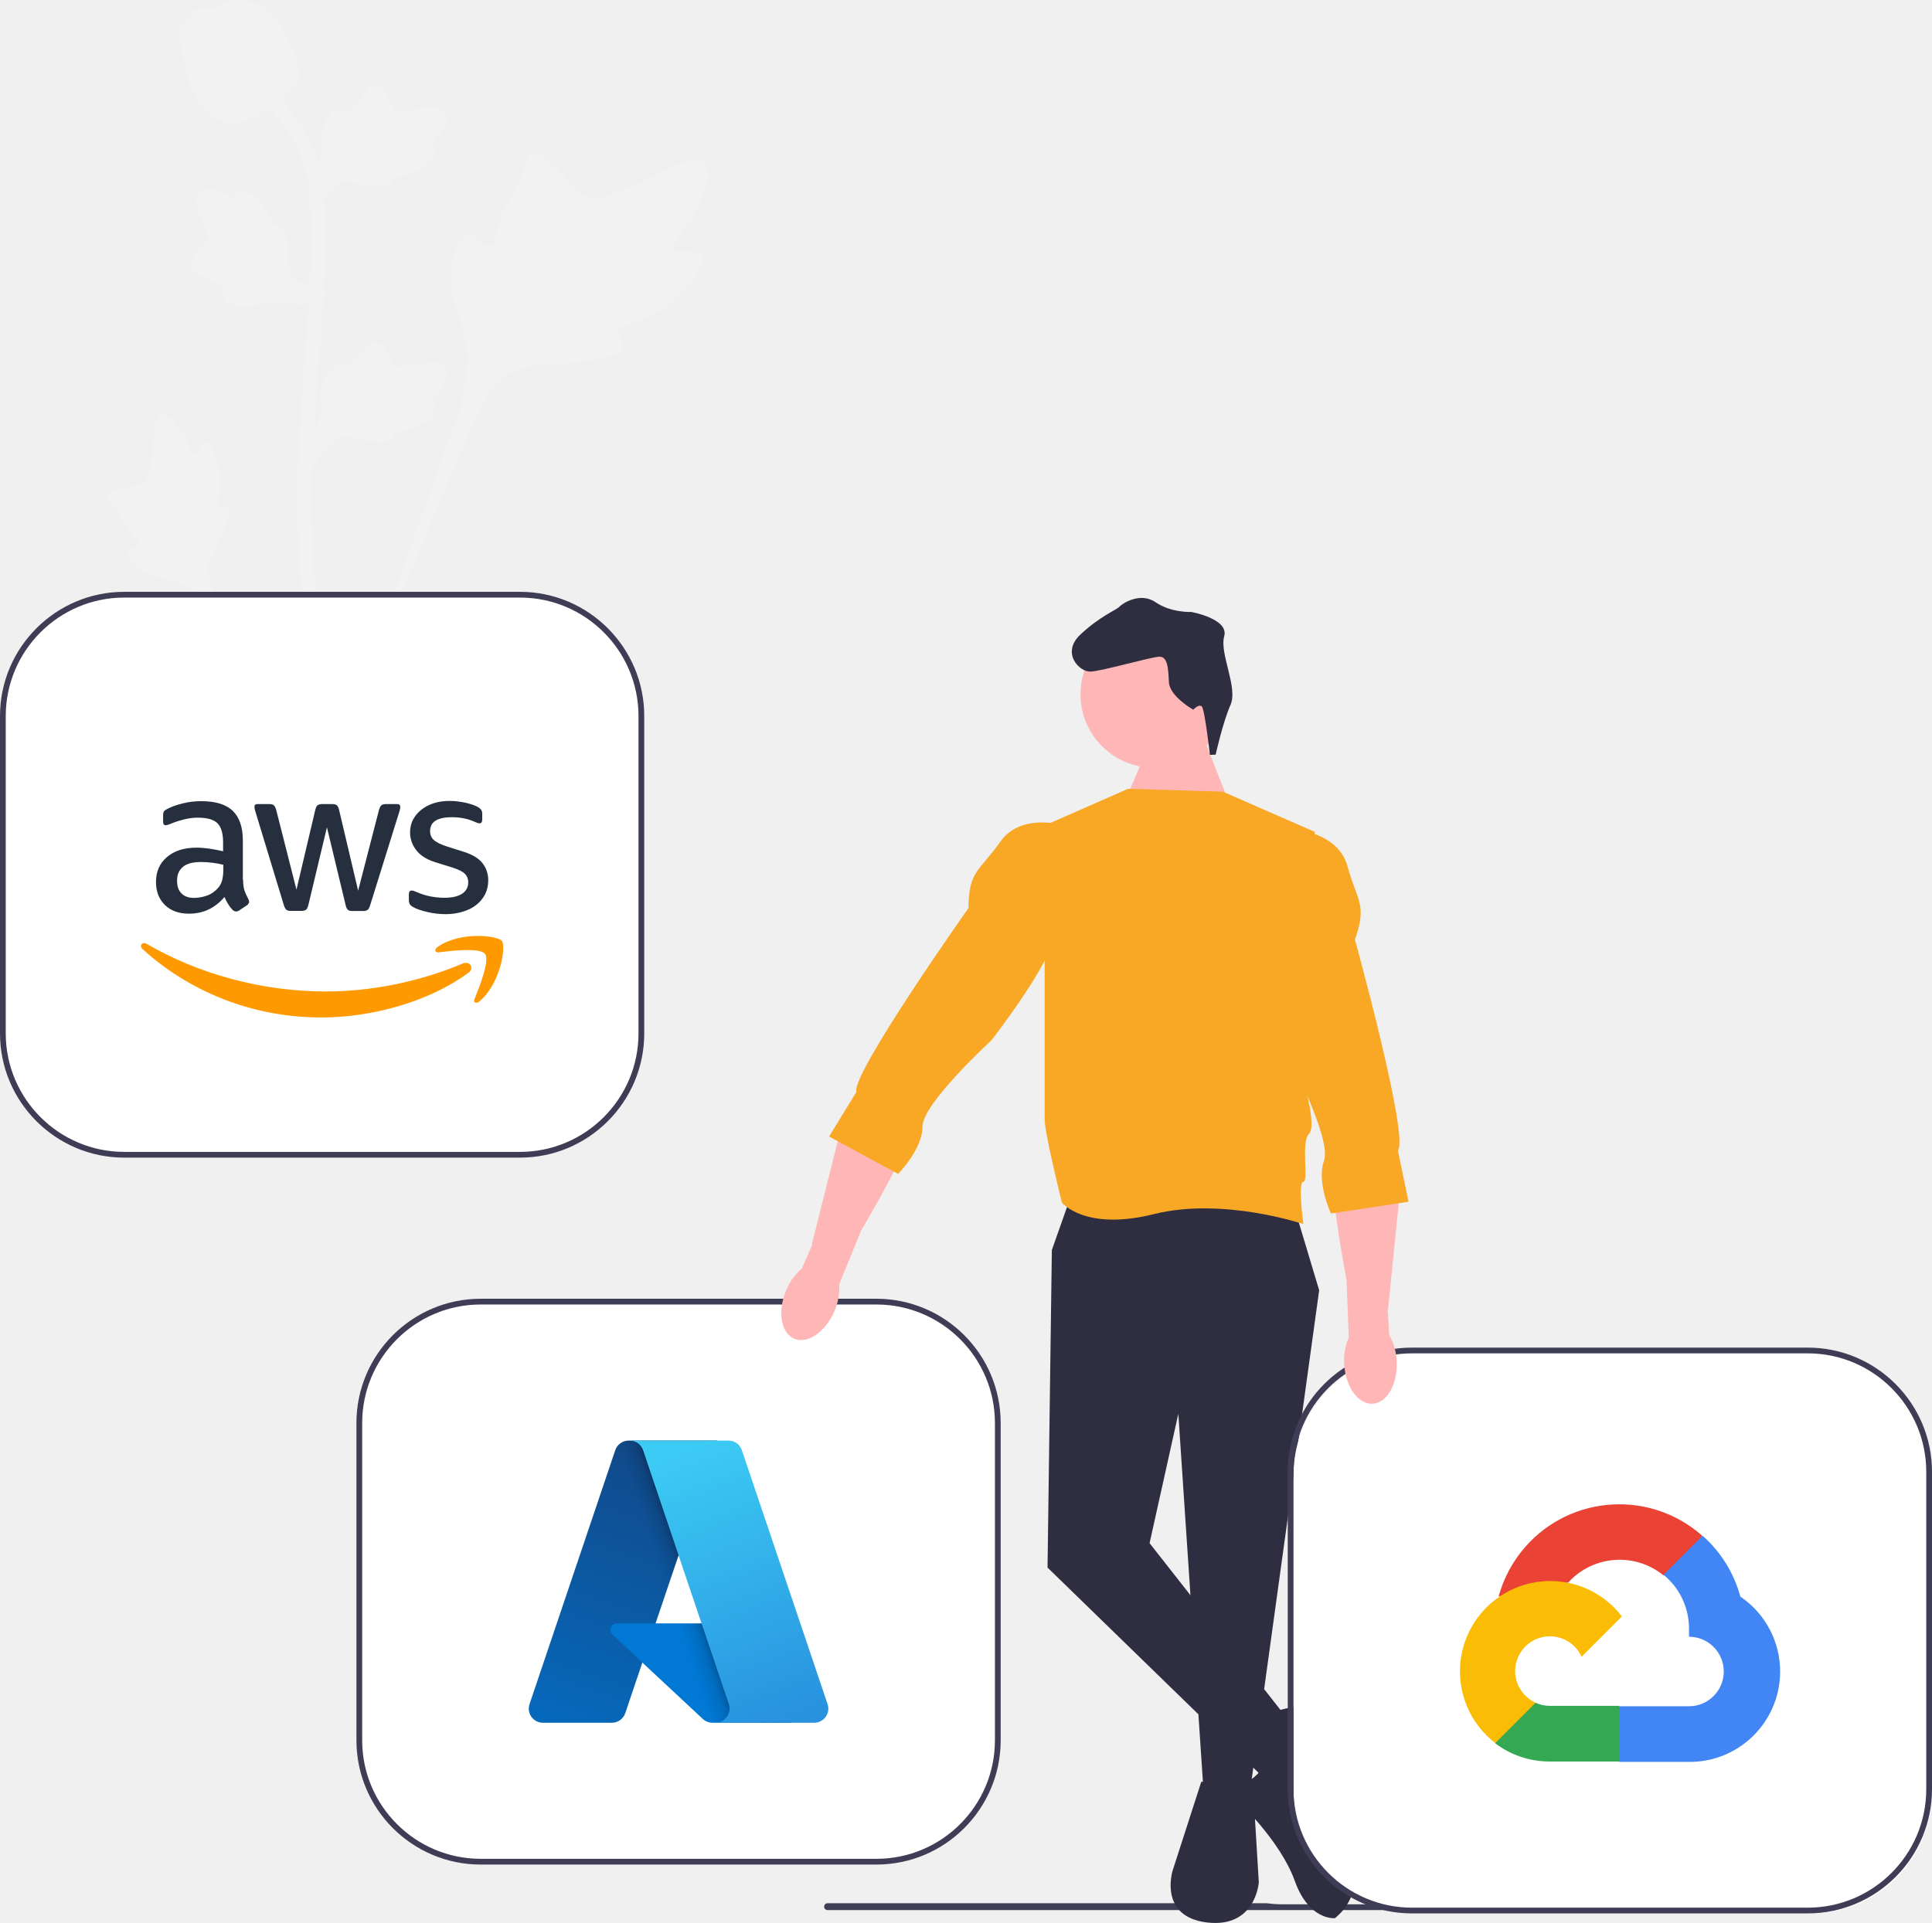
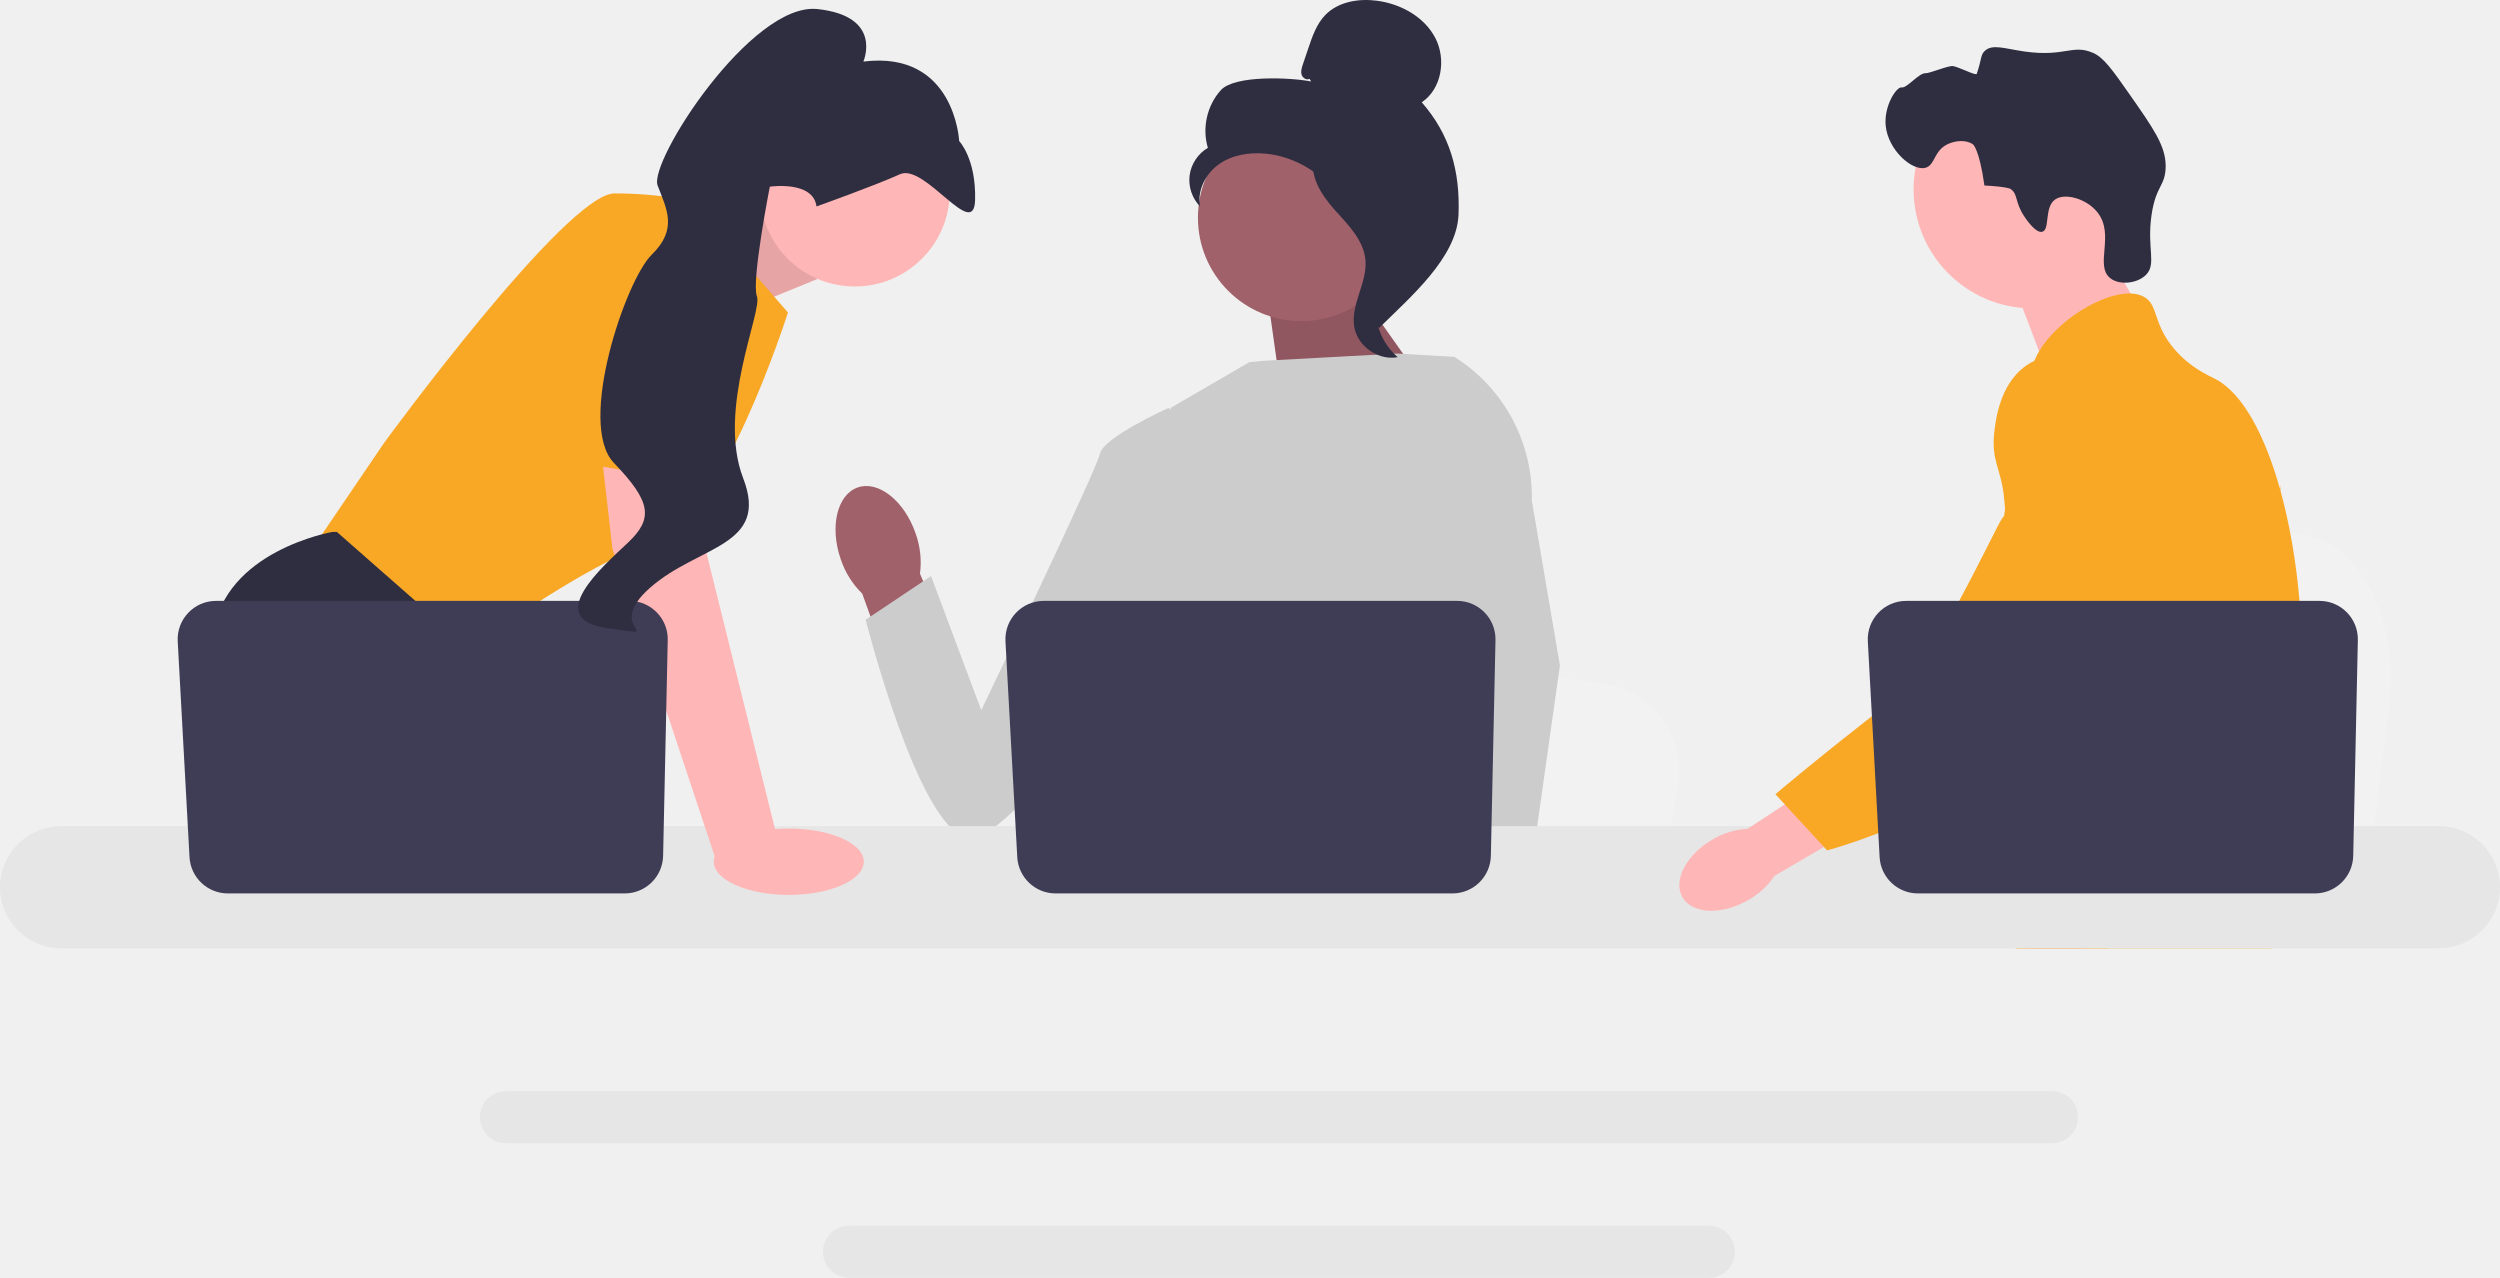
- <svg xmlns="http://www.w3.org/2000/svg" width="672.129" height="669.164" viewBox="0 0 672.129 669.164">
-   <defs>
-     <linearGradient id="uuid-eb9161ae-d05a-4b98-bd77-bb52b0a075d2-474" x1="-1211.564" y1="1173.417" x2="-1232.059" y2="1233.965" gradientTransform="translate(2123.008 -1324.892) scale(1.5625)" gradientUnits="userSpaceOnUse">
-       <stop offset="0" stop-color="#114a8b" />
-       <stop offset="1" stop-color="#0669bc" />
-     </linearGradient>
-     <linearGradient id="uuid-2da8b4cb-046d-4115-aa61-a56819df46ae-475" x1="-1205.162" y1="1201.633" x2="-1209.903" y2="1203.236" gradientTransform="translate(2123.008 -1324.892) scale(1.5625)" gradientUnits="userSpaceOnUse">
-       <stop offset="0" stop-color="#000" stop-opacity=".3" />
-       <stop offset=".071" stop-color="#000" stop-opacity=".2" />
-       <stop offset=".321" stop-color="#000" stop-opacity=".1" />
-       <stop offset=".623" stop-color="#000" stop-opacity=".05" />
-       <stop offset="1" stop-color="#000" stop-opacity="0" />
-     </linearGradient>
-     <linearGradient id="uuid-b4e7c5f5-65fb-4e53-973e-8c028050d1e4-476" x1="-1207.622" y1="1171.596" x2="-1185.125" y2="1231.534" gradientTransform="translate(2123.008 -1324.892) scale(1.5625)" gradientUnits="userSpaceOnUse">
-       <stop offset="0" stop-color="#3ccbf4" />
-       <stop offset="1" stop-color="#2892df" />
-     </linearGradient>
-   </defs>
+ <svg xmlns="http://www.w3.org/2000/svg" width="866.81" height="443.068" viewBox="0 0 866.81 443.068">
+   <path d="M828.335,244.952l-2.715,21.622-6.739,53.704h-135.383c1.057-12.037,2.502-29.362,4.046-48.065,.152-1.868,.312-3.748,.464-5.639,3.872-47.014,8.108-100.216,8.108-100.216l17.799,3.316,34.532,6.421,14.071,2.615,37.681,7.017c18.787,3.491,31.71,30.693,28.135,59.226Z" fill="#f2f2f2" />
+   <polygon points="725.93 79.358 742.579 108.492 710.58 131.169 696.93 95.358 725.93 79.358" fill="#ffb6b6" />
+   <circle cx="704.735" cy="65.675" r="41.244" fill="#ffb6b6" />
+   <path d="M701.774,74.896c-3.275-4.984-1.99-7.591-4.731-9.423-0-0-1.103-.737-8.999-1.157h0c-1.768-12.724-3.975-14.267-3.975-14.267-2.543-1.778-6.318-1.201-8.666-.113-4.966,2.3-4.391,7.269-7.735,8.22-4.619,1.314-13.024-6.092-13.852-14.569-.675-6.915,3.78-13.631,5.547-13.276,1.752,.352,5.947-5.003,8.212-4.92,1.547,.056,7.867-2.691,9.567-2.476,1.857,.235,7.978,3.429,8.234,2.699,1.773-5.072,1.252-6.479,2.756-7.93,2.665-2.571,7.026-.781,13.866,.181,14.074,1.978,16.531-2.663,23.743,.483,3.644,1.589,6.692,5.874,12.641,14.38,8.319,11.895,12.479,17.842,12.506,24.779,.027,7.074-3.398,6.625-4.903,17.098-1.675,11.658,1.884,16.989-2.004,20.777-3.005,2.927-9.113,3.622-12.322,1.053-5.494-4.399,1.696-15.012-4.384-22.767-3.732-4.76-11.238-6.878-14.676-4.525-3.888,2.66-1.746,10.469-4.48,11.21-2.341,.634-5.772-4.588-6.343-5.457Z" fill="#2f2e41" />
+   <path d="M797.85,237.338c-1.15,19.67-5.72,25.88-7.32,49.11-.35,5.1-.56,11.02-.56,18.08,0,1.8,.01,3.54,.01,5.24,0,3.62-.069,7.04-.49,10.51-.319,2.77-.869,5.56-1.779,8.5h-88.83c-.01-.02-.01-.04-.021-.06-.52-2.26-.85-4.42-1.1-6.49-.08-.66-.15-1.31-.21-1.95-.08-.75-.15-1.49-.22-2.22-.271-2.91-.54-5.66-1.181-8.29-.859-3.63-2.42-7.05-5.62-10.35-1.31-1.35-2.619-2.4-3.899-3.32-.25-.17-.49-.34-.74-.51-3.54-2.43-6.89-4.18-9.79-9.14-.05-.07-.09-.15-.13-.22-.5-.87-1.8-3.15-2.74-6.19-.99-3.16-1.59-7.13-.51-11.19,2.57-9.62,12.09-10.58,19.87-20.3,.84-1.05,1.67-2.21,2.46-3.5,3.52-5.72,4.47-10.76,5.59-16.75,.18-.97,.34-1.93,.47-2.86,.101-.7,.19-1.39,.261-2.07,.619-5.71,.319-10.63-.41-15.03-2.38-14.41-9.4-23.33-4.44-36.26,1.561-4.06,3.771-7.11,6-9.72,4.72-5.53,9.57-9.12,8.73-16.26-.851-7.2-6.311-8.19-6.92-14.48-.311-3.18,.729-6.53,2.68-9.82v-.01c6.24-10.59,21.82-20.34,31.72-20.03,1.83,.05,3.45,.46,4.8,1.25,4.891,2.88,2.851,9.17,10.341,17.99,5.569,6.55,11.869,9.17,14.26,10.41,9.47,4.94,17.17,19.51,22.399,38.14,.04,.14,.08,.28,.12,.43,3.23,11.67,5.511,24.92,6.641,38.36,.479,5.69,.76,11.41,.819,17.07,.051,4.52-.05,8.44-.26,11.93Z" fill="#f9a826" />
  <g>
-     <path d="M244.301,88.934c-1.663-2.804-8.858,.198-10.181-2.347-1.318-2.536,5.367-6.4,9.186-15.227,.689-1.592,5.029-11.623,1.816-14.718-6.09-5.867-33.96,18.345-43.713,10.421-2.14-1.739-3.636-5.21-10.114-10.846-2.577-2.242-4.135-3.254-5.644-2.878-2.14,.534-2.31,3.398-4.604,9.03-3.441,8.445-5.477,7.935-7.482,14.674-1.488,5.002-1.148,7.91-2.9,8.477-2.479,.802-4.76-4.504-7.901-4.029-3.205,.485-5.143,6.662-5.755,11.287-1.149,8.679,2.039,14.407,3.805,20.429,1.92,6.545,3.059,16.498-1.374,30.587l-43.883,123.641c9.688-25.371,37.74-94.919,49.527-120.764,3.403-7.461,7.16-15.028,14.874-18.015,7.427-2.876,17.628-1.159,30.632-4.292,1.519-.366,5.733-1.438,6.264-3.917,.439-2.049-2.04-3.193-1.66-5.113,.511-2.575,5.386-2.606,11.377-5.577,4.224-2.095,6.856-4.586,9.119-6.728,.682-.646,10.825-10.365,8.611-14.098h-0Z" fill="#f2f2f2" />
-     <path d="M71.651,154.024c-1.856,.007-2.458,4.405-4.089,4.32-1.625-.085-1.593-4.481-4.823-8.902-.583-.797-4.254-5.822-6.7-5.138-4.637,1.296-.795,21.961-7.498,24.462-1.471,.549-3.606,.281-8.241,1.835-1.844,.618-2.79,1.091-3.041,1.94-.355,1.204,1.002,2.114,3.103,4.865,3.152,4.126,2.315,4.978,5.043,7.906,2.026,2.174,3.551,2.846,3.324,3.869-.322,1.448-3.584,1.037-4.257,2.715-.687,1.713,1.786,4.447,3.879,6.082,3.929,3.068,7.659,3.156,11.125,4.027,3.766,.946,8.98,3.259,14.616,9.5l48.022,57.213c-9.657-12.075-35.698-45.91-44.981-59.152-2.68-3.823-5.31-7.85-4.55-12.498,.732-4.475,4.517-8.986,6.732-16.273,.259-.851,.948-3.229-.115-4.205-.879-.807-2.156,.08-2.988-.661-1.116-.994,.275-3.395,.545-7.193,.191-2.678-.272-4.688-.671-6.417-.12-.521-1.964-8.303-4.435-8.294v0Z" fill="#f2f2f2" />
-     <path d="M108.684,162.337l-1.118-9.984,.511-.757c2.365-3.5,3.57-6.918,3.584-10.162,.002-.516-.022-1.032-.046-1.557-.096-2.083-.217-4.671,1.133-7.689,.757-1.682,2.883-5.578,6.079-5.095,.861,.121,1.511,.516,2.005,.979,.072-.116,.147-.231,.227-.357,.995-1.519,1.784-2.169,2.543-2.796,.583-.482,1.186-.979,2.131-2.155,.415-.516,.738-.969,1.01-1.35,.827-1.152,1.907-2.526,3.811-2.502,2.034,.096,3.1,1.779,3.806,2.892,1.261,1.986,1.832,3.418,2.21,4.368,.137,.347,.294,.738,.374,.858,.656,.964,5.985,.063,7.993-.265,4.51-.752,8.412-1.403,10.02,1.441,1.152,2.034,.296,4.724-2.62,8.21-.909,1.085-1.875,1.909-2.733,2.555,.711,.424,1.347,1.075,1.605,2.097h0c.607,2.42-1.473,4.845-6.18,7.217-1.169,.593-2.743,1.384-4.948,1.764-1.039,.178-1.974,.222-2.774,.246-.017,.463-.125,.964-.407,1.48-.827,1.519-2.548,2.242-5.141,2.068-2.854-.149-5.204-.694-7.277-1.171-1.81-.415-3.37-.766-4.594-.685-2.271,.183-4.02,2.001-6.074,4.358l-5.127,5.992h-0l0,0Z" fill="#f2f2f2" />
-     <path d="M113.872,102.894l-9.373,3.614-.862-.302c-3.985-1.399-7.597-1.698-10.739-.889-.5,.129-.992,.283-1.495,.439-1.99,.621-4.463,1.395-7.725,.854-1.819-.305-6.126-1.374-6.471-4.588-.102-.863,.116-1.593,.438-2.188-.13-.041-.261-.084-.403-.129-1.721-.578-2.551-1.175-3.35-1.751-.614-.442-1.247-.899-2.625-1.514-.604-.27-1.124-.468-1.562-.635-1.324-.507-2.927-1.204-3.387-3.052-.423-1.992,.934-3.45,1.832-4.415,1.601-1.723,2.841-2.639,3.664-3.246,.301-.221,.639-.472,.735-.579,.766-.879-1.457-5.805-2.284-7.664-1.871-4.171-3.491-7.781-1.147-10.058,1.676-1.63,4.495-1.485,8.606,.452,1.28,.604,2.322,1.33,3.165,1.996,.23-.795,.698-1.576,1.621-2.085h0c2.187-1.201,5.06,.196,8.548,4.147,.87,.98,2.034,2.302,2.962,4.339,.436,.96,.715,1.853,.942,2.621,.452-.101,.964-.123,1.535,.019,1.679,.415,2.815,1.896,3.304,4.449,.579,2.798,.649,5.21,.713,7.336,.058,1.856,.113,3.454,.503,4.617,.753,2.15,2.955,3.382,5.756,4.77l7.097,3.439-0,0h0Z" fill="#f2f2f2" />
-     <path d="M108.684,73.482l-1.118-9.984,.511-.757c2.365-3.5,3.57-6.918,3.584-10.162,.002-.516-.022-1.032-.046-1.557-.096-2.083-.217-4.671,1.133-7.689,.757-1.682,2.883-5.578,6.079-5.095,.861,.121,1.511,.516,2.005,.979,.072-.116,.147-.231,.227-.357,.995-1.519,1.784-2.169,2.543-2.796,.583-.482,1.186-.979,2.131-2.155,.415-.516,.738-.969,1.01-1.35,.827-1.152,1.907-2.526,3.811-2.502,2.034,.096,3.1,1.779,3.806,2.892,1.261,1.986,1.832,3.418,2.21,4.368,.137,.347,.294,.738,.374,.858,.656,.964,5.985,.063,7.993-.265,4.51-.752,8.412-1.403,10.02,1.441,1.152,2.034,.296,4.724-2.62,8.21-.909,1.085-1.875,1.909-2.733,2.555,.711,.424,1.347,1.075,1.605,2.097h0c.607,2.42-1.473,4.845-6.18,7.217-1.169,.593-2.743,1.384-4.948,1.764-1.039,.178-1.974,.222-2.774,.246-.017,.463-.125,.964-.407,1.48-.827,1.519-2.548,2.242-5.141,2.068-2.854-.149-5.204-.694-7.277-1.171-1.81-.415-3.37-.766-4.594-.685-2.271,.183-4.02,2.001-6.074,4.358l-5.127,5.992h-0l0,0Z" fill="#f2f2f2" />
-     <path d="M118.899,267.274l-2.092-1.311-.506-2.415,.506,2.415-2.439,.28c-.039-.227-.171-.747-.371-1.562-1.092-4.464-4.421-18.049-7.197-39.443-1.938-14.934-3.035-30.288-3.261-45.642-.227-15.378,.501-27.02,1.085-36.377,.441-7.057,.976-13.777,1.502-20.324,1.398-17.489,2.716-34.01,1.735-52.3-.217-4.083-.673-12.582-5.638-21.626-2.88-5.245-6.848-9.902-11.794-13.835l3.076-3.866c5.459,4.348,9.849,9.506,13.047,15.33,5.505,10.027,6.002,19.288,6.24,23.737,.998,18.613-.335,35.292-1.748,52.95-.521,6.522-1.056,13.213-1.494,20.242-.578,9.27-1.299,20.811-1.075,35.991,.222,15.171,1.306,30.337,3.218,45.083,2.743,21.124,6.023,34.506,7.101,38.903,.574,2.348,.694,2.839,.106,3.77v-0Z" fill="#f2f2f2" />
-     <path d="M81.375,42.977c-.202,0-.407-.005-.615-.019-4.204-.227-8.096-2.743-11.572-7.477-1.629-2.227-2.463-4.768-4.127-9.834-.258-.781-1.511-4.744-2.273-10.196-.499-3.563-.436-5.052,.27-6.368,.783-1.466,2.051-2.487,3.478-3.177-.063-.472-.012-.959,.193-1.456,.841-2.058,3.078-1.788,4.288-1.658,.612,.077,1.376,.178,2.201,.135,1.297-.063,1.993-.448,3.049-1.027,1.01-.554,2.266-1.244,4.129-1.625,3.673-.766,6.751,.275,7.766,.617,5.339,1.779,7.971,5.929,11.018,10.736,.607,.964,2.692,4.474,4.069,9.285,.993,3.471,.853,5.014,.554,6.161-.607,2.357-2.042,3.707-5.684,6.686-3.804,3.119-5.713,4.681-7.352,5.631-3.816,2.203-6.211,3.587-9.393,3.587v0h-0Z" fill="#f2f2f2" />
+     <polygon points="731.331 304.728 729.52 309.768 728.38 312.927 725.74 320.278 722.68 328.778 703.01 328.778 706.31 320.278 707.84 316.318 710.38 309.768 714.64 298.768 731.331 304.728" fill="#ffb6b6" />
+     <path d="M790.84,167.827c-.05,.65-.12,1.37-.19,2.15-.779,7.94-2.62,22.15-5.31,38.36-1.42,8.55-3.08,17.66-4.95,26.71-4.02,19.53-9.02,38.76-14.67,51.4-1.01,2.28-2.05,4.34-3.11,6.16-.81,1.39-1.66,2.76-2.55,4.11-2.88,4.43-6.11,8.63-9.46,12.55-.13,.17-.28,.33-.43,.5-.54,.64-1.101,1.27-1.66,1.9-2.74,3.09-5.54,5.97-8.25,8.61-3.3,3.22-6.48,6.07-9.33,8.5h-31.94l-.13-.06-4.6-2.04s1.31-1.54,3.5-4.45c.45-.59,.93-1.24,1.45-1.95,.64-.87,1.33-1.83,2.069-2.87,1.54-2.18,3.29-4.74,5.17-7.64,3.641-5.61,7.79-12.51,11.98-20.5,.48-.93,.97-1.87,1.46-2.82,.01-.03,.03-.06,.04-.09,.83-1.62,1.65-3.29,2.47-4.99,6.95-14.46,8.94-26.46,9.511-30.35,.8-5.5,1.909-13.19,1.609-21.65-.2-5.58-1.01-11.48-2.939-17.34v-.01c-.4-1.23-.851-2.46-1.36-3.68-.91-2.19-1.99-4.35-3.271-6.48-5.649-9.38-10.239-9.77-13.89-19.99-1.08-3.03-3.53-9.87-2.78-17.09v-.01c.091-.89,.24-1.79,.44-2.69v-.01c.05-.25,.12-.51,.19-.76,.569-2.21,1.51-4.4,2.939-6.48,2.79-4.04,6.6-6.44,10.01-7.87l.011-.01c3.939-1.64,7.34-1.99,8-2.05,14.609-1.3,25.939,10.98,32.13,17.69,2.39,2.59,4.58,4.76,6.58,6.53,15.569,13.9,19.84,5.02,20.949,.43,.17-.71,.261-1.32,.311-1.72Z" fill="#f9a826" />
+     <path d="M790.89,167.308c0,.05-.01,.22-.05,.5,.02-.15,.03-.3,.04-.44,0-.03,0-.05,.01-.06Z" fill="#f9a826" />
  </g>
-   <path d="M286.706,663.479c0,.66,.53,1.19,1.19,1.19h247.29c.66,0,1.19-.53,1.19-1.19,0-.32-.12-.6-.32-.81h-89.72c-1.91,0-3.78-.13-5.62-.38h-152.82c-.66,0-1.19,.53-1.19,1.19Z" fill="#3f3d56" />
+   <path d="M711.47,378.318H175.42c-4.98,0-9.04,4.05-9.04,9.03,0,4.99,4.06,9.04,9.04,9.04H711.47c4.979,0,9.03-4.05,9.03-9.04,0-4.98-4.051-9.03-9.03-9.03Z" fill="#e6e6e6" />
+   <path d="M592.51,424.998H294.37c-4.98,0-9.03,4.05-9.03,9.03s4.05,9.04,9.03,9.04h298.14c4.98,0,9.04-4.06,9.04-9.04s-4.06-9.03-9.04-9.03Z" fill="#e6e6e6" />
+   <polygon points="235.069 81.275 268.853 67.057 283.344 96.762 247.842 111.253 235.069 81.275" fill="#ffb6b6" />
+   <polygon points="235.069 81.275 268.853 67.057 283.344 96.762 247.842 111.253 235.069 81.275" opacity=".1" />
+   <path d="M239.872,69.955l33.328,38.4s-23.185,73.177-46.369,79.698-65.932,38.4-65.932,38.4l-53.615-34.777,26.083-38.4s63.034-86.218,79.698-86.218c16.664,0,26.807,2.898,26.807,2.898Z" fill="#f9a826" />
+   <path d="M194.843,320.278H117.261l-4.905-6.557-20.026-26.771-4.608-6.158s-17.389-31.879-13.766-60.86c3.623-28.981,41.298-35.502,41.298-35.502h1.55l46.123,40.53-2.753,37.719,14.606,24.272,20.062,33.328Z" fill="#2f2e41" />
+   <polygon points="133.15 320.278 112.356 320.278 112.356 289.486 133.15 320.278" fill="#2f2e41" />
+   <path d="M581.644,273.532l-2.587,13.418-6.419,33.328h-128.958c1.007-7.47,2.384-18.222,3.854-29.829,.145-1.159,.297-2.326,.442-3.499,3.688-29.177,7.723-62.193,7.723-62.193l16.954,2.058,32.893,3.985,13.404,1.623,35.893,4.354c17.896,2.166,30.205,19.048,26.8,36.755Z" fill="#f2f2f2" />
+   <path d="M764.144,320.278h-69.945c1.065-1.253,1.666-1.978,1.666-1.978l20.968-3.463,43.203-7.129s1.971,5.093,4.108,12.571Z" fill="#2f2e41" />
+   <polygon points="467.455 95.766 497.873 138.784 444.814 140.369 439.119 99.942 467.455 95.766" fill="#a0616a" />
+   <polygon points="467.455 95.766 497.873 138.784 444.814 140.369 439.119 99.942 467.455 95.766" opacity=".1" />
+   <path id="uuid-ae755ff6-bb09-410e-86b1-7d1b81a37005-399" d="M317.446,184.896c-3.903-11.259-12.876-18.372-20.041-15.887-7.165,2.485-9.808,13.625-5.902,24.888,1.499,4.52,4.058,8.616,7.464,11.945l17.14,47.497,22.117-8.518-19.245-45.919c.615-4.724,.089-9.526-1.533-14.005Z" fill="#a0616a" />
+   <path d="M523.347,162.977l-.042,43.841-4.079,16.193-8.39,33.306-6.108,30.633-4.55,22.822-1.623,8.151c-1.224,.819-2.442,1.601-3.659,2.355h-105.976c-6.021-3.615-9.39-6.427-9.39-6.427,0,0,1.666-1.565,3.572-4.079,3.217-4.246,7.108-11.201,4.724-17.845-.5-1.391-.63-3.086-.478-4.977,.971-12.476,14.056-33.574,14.056-33.574l-2.71-31.314-1.188-13.722,8.378-66.91,27.307-15.874,4.714-.456,46.536-2.514,19.234,1.108,.877,.239,18.794,39.045Z" fill="#ccc" />
  <g>
-     <g>
-       <path d="M167.23,452.944h137.669c23.323,0,42.23,18.907,42.23,42.23v110.433c0,23.323-18.907,42.23-42.23,42.23H167.23c-23.323,0-42.23-18.907-42.23-42.23v-110.433c0-23.323,18.907-42.23,42.23-42.23Z" fill="#fff" />
-       <path d="M124,605.607v-110.433c0-23.837,19.393-43.23,43.23-43.23h137.669c23.837,0,43.23,19.393,43.23,43.23v110.433c0,23.837-19.393,43.229-43.23,43.229H167.23c-23.837,0-43.23-19.393-43.23-43.229Zm43.23-151.663c-22.734,0-41.23,18.496-41.23,41.23v110.433c0,22.734,18.496,41.229,41.23,41.229h137.669c22.734,0,41.23-18.495,41.23-41.229v-110.433c0-22.734-18.496-41.23-41.23-41.23H167.23Z" fill="#3f3d56" />
-     </g>
-     <g>
-       <path d="M218.701,501.297h30.836l-32.01,94.844c-.675,1.998-2.549,3.344-4.658,3.344h-23.998c-2.711,0-4.909-2.197-4.909-4.908-0-.534,.087-1.064,.258-1.57l29.823-88.366c.674-1.999,2.549-3.345,4.659-3.346v.001l0-0Z" fill="url(#uuid-eb9161ae-d05a-4b98-bd77-bb52b0a075d2-474)" />
-       <path d="M263.509,564.911h-48.898c-1.25-.001-2.264,1.011-2.266,2.261-.001,.629,.26,1.229,.72,1.658l31.421,29.327c.915,.853,2.119,1.328,3.37,1.328h27.688l-12.036-34.573Z" fill="#0078d4" />
-       <path d="M218.701,501.297c-2.135-.008-4.027,1.373-4.67,3.409l-29.776,88.22c-.914,2.549,.411,5.356,2.959,6.27,.535,.192,1.1,.289,1.669,.288h24.617c1.867-.334,3.409-1.646,4.038-3.434l5.938-17.5,21.21,19.783c.889,.735,2.004,1.142,3.157,1.151h27.585l-12.098-34.573-35.268,.008,21.585-63.623h-30.947l-0-0Z" fill="url(#uuid-2da8b4cb-046d-4115-aa61-a56819df46ae-475)" />
-       <path d="M258.086,504.636c-.673-1.996-2.545-3.34-4.652-3.34h-34.366c2.106,0,3.978,1.344,4.652,3.34l29.824,88.369c.867,2.569-.512,5.355-3.082,6.222-.506,.171-1.036,.258-1.57,.258h34.367c2.712-.001,4.909-2.2,4.908-4.911-0-.534-.087-1.063-.258-1.569l-29.824-88.369v0Z" fill="url(#uuid-b4e7c5f5-65fb-4e53-973e-8c028050d1e4-476)" />
-     </g>
+     <polygon points="525.414 320.278 502.229 320.278 501.208 309.772 501.186 309.562 507.75 309.113 524.827 307.947 525.124 314.235 525.356 319.061 525.414 320.278" fill="#ffb6b6" />
+     <path d="M531.121,173.576l9.739,57.143-7.948,56.23-1.239,8.752-2.188,15.454-.674,4.753,.022,.514,.167,3.855h-27.532l-1.014-10.506-.087-.942-2.072-21.518-.036-.362-4.398-45.63,8.622-32.98,.638-2.427v-.007l3.751-56.469-2.905-25.663-.029-.239c.058,.036,.109,.073,.167,.109,.152,.094,.304,.188,.449,.29,16.925,10.737,27.01,29.575,26.568,49.644Z" fill="#ccc" />
+   </g>
+   <path d="M415.748,152.379l-10.587-10.951s-22.664,10.218-23.794,15.886c-1.13,5.669-41.146,88.926-41.146,88.926l-17.41-46.499-22.662,15.13s18.184,72.192,35.19,75.581,74.002-85.446,74.002-85.446l6.408-52.628Z" fill="#ccc" />
+   <path d="M845.64,286.447H21.16c-11.67,0-21.16,9.5-21.16,21.17s9.49,21.16,21.16,21.16H845.64c11.67,0,21.17-9.49,21.17-21.16s-9.5-21.17-21.17-21.17Z" fill="#e6e6e6" />
+   <path d="M518.522,221.94l-1.603,74.802c-.155,7.241-6.07,13.03-13.312,13.03h-137.603c-7.071,0-12.91-5.528-13.296-12.589l-4.089-74.802c-.417-7.628,5.656-14.042,13.296-14.042h143.295c7.466,0,13.472,6.137,13.312,13.601Z" fill="#3f3d56" />
+   <circle cx="296.385" cy="66.41" r="32.922" fill="#ffb6b6" />
+   <polygon points="241.321 152.551 244.944 191.675 269.578 290.935 248.296 298.394 212.34 190.226 207.374 146.755 241.321 152.551" fill="#ffb6b6" />
+   <path d="M231.522,221.94l-1.603,74.802c-.155,7.241-6.07,13.03-13.312,13.03H79.004c-7.071,0-12.91-5.528-13.296-12.589l-4.089-74.802c-.417-7.628,5.656-14.042,13.296-14.042H218.21c7.466,0,13.472,6.137,13.312,13.601Z" fill="#3f3d56" />
+   <ellipse cx="273.5" cy="298.778" rx="26" ry="11.5" fill="#ffb6b6" />
+   <path d="M190.242,158.532l14.853-79.158s41.298-5.796,42.747,7.97-1.035,81.042-1.035,81.042l-56.564-9.853Z" fill="#f9a826" />
+   <path d="M283.095,71.586s20.365-7.268,28.956-11.179c8.591-3.911,25.657,23.366,26.037,8.96,.38-14.406-5.518-20.447-5.518-20.447,0,0-1.473-31.515-33.223-27.575,0,0,6.984-15.767-15.941-18.205-22.925-2.438-58.589,52.921-55.395,61.194,3.194,8.273,7.023,15.113-2.039,23.959-9.062,8.846-26.03,58.769-13.12,72.203,12.91,13.434,13.758,19.264,4.912,27.621-8.846,8.358-29.754,26.53-7.147,29.685,22.607,3.155-2.068,.799,14.786-14.026,16.854-14.825,41.447-14.219,32.265-38.005-9.183-23.785,6.771-57.869,4.775-63.04-1.996-5.171,4.473-38.005,4.473-38.005,0,0,15.055-2.212,16.181,6.86Z" fill="#2f2e41" />
+   <g>
+     <circle cx="451.191" cy="75.499" r="35.838" fill="#a0616a" />
+     <path d="M454.051,27.317c-1.037,.605-2.426-.311-2.759-1.464-.333-1.154,.055-2.379,.439-3.516l1.934-5.727c1.371-4.062,2.827-8.266,5.797-11.357,4.483-4.666,11.607-5.853,18.02-4.993,8.236,1.104,16.362,5.564,20.191,12.939,3.829,7.375,2.199,17.665-4.72,22.266,9.862,11.303,13.3,23.901,12.757,38.892-.543,14.991-16.879,28.788-27.533,39.348-2.379-1.442-4.542-8.201-3.234-10.656,1.308-2.455-.566-5.3,1.054-7.561,1.62-2.262,2.976,1.34,1.338-.909-1.034-1.419,3.001-4.684,1.464-5.533-7.432-4.108-9.903-13.371-14.571-20.465-5.63-8.556-15.265-14.35-25.462-15.312-5.617-.53-11.55,.43-16.154,3.691-4.604,3.261-7.585,9.089-6.517,14.629-2.765-2.808-4.141-6.922-3.622-10.828,.519-3.906,2.922-7.518,6.325-9.506-2.069-6.841-.297-14.711,4.505-20.005,4.802-5.294,24.28-4.392,31.291-2.999l-.542-.93Z" fill="#2f2e41" />
+     <path d="M455.14,53.475c9.285,1.002,15.989,9.045,21.65,16.473,3.263,4.281,6.681,9.009,6.599,14.391-.083,5.441-3.721,10.109-5.46,15.265-2.842,8.429-.072,18.457,6.693,24.233-6.685,1.269-13.911-3.744-15.065-10.449-1.343-7.806,4.574-15.34,3.873-23.23-.617-6.951-6.095-12.301-10.752-17.498-4.657-5.197-9.03-12.094-6.888-18.735l-.65-.45Z" fill="#2f2e41" />
  </g>
  <g>
-     <g>
-       <path d="M43.23,206.944H180.899c23.323,0,42.23,18.907,42.23,42.23v110.433c0,23.323-18.907,42.23-42.23,42.23H43.23c-23.323,0-42.23-18.907-42.23-42.23v-110.433c0-23.323,18.907-42.23,42.23-42.23v-0Z" fill="#fff" />
-       <path d="M0,359.607v-110.433c0-23.837,19.393-43.23,43.23-43.23H180.899c23.837,0,43.23,19.393,43.23,43.23v110.433c0,23.837-19.393,43.229-43.23,43.229H43.23c-23.837,0-43.23-19.393-43.23-43.229ZM43.23,207.945c-22.734,0-41.23,18.496-41.23,41.23v110.433c0,22.734,18.496,41.229,41.23,41.229H180.899c22.734,0,41.23-18.495,41.23-41.229v-110.433c0-22.734-18.496-41.23-41.23-41.23H43.23v-0Z" fill="#3f3d56" />
-     </g>
-     <g>
-       <path d="M84.569,306.08c0,1.551,.168,2.808,.461,3.73,.335,.922,.754,1.928,1.341,3.018,.21,.335,.293,.671,.293,.964,0,.419-.251,.838-.796,1.257l-2.64,1.76c-.377,.251-.754,.377-1.09,.377-.419,0-.838-.21-1.257-.587-.587-.629-1.09-1.299-1.509-1.97-.419-.712-.838-1.509-1.299-2.473-3.269,3.856-7.376,5.784-12.322,5.784-3.521,0-6.329-1.006-8.382-3.018s-3.101-4.694-3.101-8.047c0-3.562,1.257-6.454,3.814-8.634s5.951-3.269,10.268-3.269c1.425,0,2.892,.126,4.443,.335,1.551,.21,3.143,.545,4.82,.922v-3.06c0-3.185-.671-5.407-1.97-6.706-1.341-1.299-3.604-1.928-6.832-1.928-1.467,0-2.976,.168-4.526,.545s-3.06,.838-4.526,1.425c-.671,.293-1.174,.461-1.467,.545s-.503,.126-.671,.126c-.587,0-.88-.419-.88-1.299v-2.054c0-.671,.084-1.174,.293-1.467s.587-.587,1.174-.88c1.467-.754,3.227-1.383,5.281-1.886,2.054-.545,4.233-.796,6.538-.796,4.987,0,8.634,1.132,10.981,3.395,2.305,2.263,3.479,5.7,3.479,10.31v13.579h.084l0,0Zm-17.016,6.371c1.383,0,2.808-.251,4.317-.754,1.509-.503,2.85-1.425,3.982-2.682,.671-.796,1.174-1.676,1.425-2.682s.419-2.221,.419-3.646v-1.76c-1.215-.293-2.515-.545-3.856-.712s-2.64-.251-3.94-.251c-2.808,0-4.862,.545-6.245,1.676-1.383,1.132-2.054,2.724-2.054,4.82,0,1.97,.503,3.437,1.551,4.443,1.006,1.048,2.473,1.551,4.401,1.551l-0-0Zm33.655,4.526c-.754,0-1.257-.126-1.593-.419-.335-.251-.629-.838-.88-1.635l-9.849-32.398c-.251-.838-.377-1.383-.377-1.676,0-.671,.335-1.048,1.006-1.048h4.107c.796,0,1.341,.126,1.635,.419,.335,.251,.587,.838,.838,1.635l7.041,27.746,6.538-27.746c.21-.838,.461-1.383,.796-1.635s.922-.419,1.676-.419h3.353c.796,0,1.341,.126,1.676,.419,.335,.251,.629,.838,.796,1.635l6.622,28.081,7.251-28.081c.251-.838,.545-1.383,.838-1.635,.335-.251,.88-.419,1.635-.419h3.898c.671,0,1.048,.335,1.048,1.048,0,.21-.042,.419-.084,.671-.042,.251-.126,.587-.293,1.048l-10.101,32.398c-.251,.838-.545,1.383-.88,1.635s-.88,.419-1.593,.419h-3.604c-.796,0-1.341-.126-1.676-.419s-.629-.838-.796-1.676l-6.496-27.033-6.454,26.991c-.21,.838-.461,1.383-.796,1.676-.335,.293-.922,.419-1.676,.419h-3.604l0,0Zm53.857,1.132c-2.179,0-4.359-.251-6.454-.754-2.096-.503-3.73-1.048-4.82-1.676-.671-.377-1.132-.796-1.299-1.174-.168-.377-.251-.796-.251-1.174v-2.138c0-.88,.335-1.299,.964-1.299,.251,0,.503,.042,.754,.126s.629,.251,1.048,.419c1.425,.629,2.976,1.132,4.61,1.467,1.676,.335,3.311,.503,4.987,.503,2.64,0,4.694-.461,6.119-1.383,1.425-.922,2.179-2.263,2.179-3.982,0-1.174-.377-2.138-1.132-2.934-.754-.796-2.179-1.509-4.233-2.179l-6.077-1.886c-3.06-.964-5.323-2.389-6.706-4.275-1.383-1.844-2.096-3.898-2.096-6.077,0-1.76,.377-3.311,1.132-4.652,.754-1.341,1.76-2.515,3.018-3.437,1.257-.964,2.682-1.676,4.359-2.179s3.437-.712,5.281-.712c.922,0,1.886,.042,2.808,.168,.964,.126,1.844,.293,2.724,.461,.838,.21,1.635,.419,2.389,.671,.754,.251,1.341,.503,1.76,.754,.587,.335,1.006,.671,1.257,1.048,.251,.335,.377,.796,.377,1.383v1.97c0,.88-.335,1.341-.964,1.341-.335,0-.88-.168-1.593-.503-2.389-1.09-5.071-1.635-8.047-1.635-2.389,0-4.275,.377-5.574,1.174s-1.97,2.012-1.97,3.73c0,1.174,.419,2.179,1.257,2.976,.838,.796,2.389,1.593,4.61,2.305l5.951,1.886c3.018,.964,5.197,2.305,6.496,4.024s1.928,3.688,1.928,5.868c0,1.802-.377,3.437-1.09,4.862-.754,1.425-1.76,2.682-3.06,3.688-1.299,1.048-2.85,1.802-4.652,2.347-1.886,.587-3.856,.88-5.993,.88h-0Z" fill="#252f3e" />
-       <g>
-         <path d="M162.986,338.478c-13.789,10.185-33.823,15.591-51.048,15.591-24.141,0-45.893-8.927-62.323-23.764-1.299-1.174-.126-2.766,1.425-1.844,17.771,10.31,39.69,16.555,62.365,16.555,15.298,0,32.104-3.185,47.57-9.724,2.305-1.048,4.275,1.509,2.012,3.185l-0-0Z" fill="#f90" fill-rule="evenodd" />
-         <path d="M168.728,331.94c-1.76-2.263-11.651-1.09-16.136-.545-1.341,.168-1.551-1.006-.335-1.886,7.879-5.532,20.83-3.94,22.339-2.096,1.509,1.886-.419,14.837-7.796,21.04-1.132,.964-2.221,.461-1.718-.796,1.676-4.149,5.407-13.496,3.646-15.717h0Z" fill="#f90" fill-rule="evenodd" />
-       </g>
-     </g>
+     <path id="uuid-aec20554-f6ec-4c5b-9d97-717cd04239bf-400" d="M593.947,290.977c-9.197,5.231-13.952,14.216-10.623,20.069,3.33,5.852,13.483,6.355,22.683,1.121,3.703-2.04,6.864-4.938,9.218-8.45l38.687-22.656-11.019-17.928-36.969,24.238c-4.223,.228-8.331,1.465-11.978,3.607Z" fill="#ffb6b6" />
+     <path d="M724.935,124.841c-1.156-.458-11.3-4.3-20.561,.772-10.638,5.826-12.281,19.126-12.858,23.791-1.331,10.776,2.591,13.191,3.419,24.101,1.549,20.41,5.633-2.874-.889,6.442-2.258,3.225-25.317,53.198-38.034,62.986-24.733,19.037-40.439,32.444-40.439,32.444l17.93,19.477s28.333-7.549,53.376-23.81c25.688-16.68,38.532-25.02,48.469-41.335,.856-1.405,21.331-36.176,10.335-74.624-2.508-8.77-7.104-24.839-20.747-30.245Z" fill="#f9a826" />
  </g>
-   <path d="M428.43,280.491c-1-1-9-22-9-22l-19-1-8.693,20.496,36.693,2.504Z" fill="#ffb6b6" />
-   <circle cx="401.474" cy="241.59" r="25.575" fill="#ffb6b6" />
-   <polygon points="449.93 418.991 458.93 448.991 434.93 622.991 418.682 622.991 409.93 491.991 399.93 536.991 450.93 601.991 437.93 616.991 364.43 545.491 365.93 434.991 371.93 417.991 449.93 418.991" fill="#2f2e41" />
-   <path d="M422.916,262.6l-1.998,.098s-1.786-15.931-2.834-16.881-2.947,1.146-2.947,1.146c0,0-8.236-4.6-8.482-9.594s-.443-8.989-3.439-8.841-19.779,4.979-23.774,5.176-10.332-6.499-3.636-12.837,12.591-8.63,13.54-9.678,7.202-5.361,12.664-1.625,12.454,3.391,12.454,3.391c0,0,13.132,2.357,11.43,8.448-1.702,6.091,4.881,17.781,2.18,23.922s-5.156,17.275-5.156,17.275l0-0Z" fill="#2f2e41" />
-   <path d="M417.93,619.991l18,2,2,33s-1,16-18,14-12-18-12-18l10-31Z" fill="#2f2e41" />
-   <path d="M441.43,596.491s13-6,15,1l4,14s0,14,1,15,20,27,3,41c0,0-9,1-14-13s-20-28-20-28c0,0-2.906-7,2.047-6.5s11.953-11.5,9.953-15.5-1-8-1-8Z" fill="#2f2e41" />
-   <path d="M276.329,465.845c-4.652-1.96-5.928-9.474-2.847-16.787,1.19-2.938,3.067-5.549,5.473-7.613l3.594-8.243-.128-.087,10.333-41.183c2.403-9.575,9.018-17.654,18.103-21.517,5.404-2.298,10.533-2.714,12.024,2.793,2.474,9.138-13.642,38.572-23.36,55.133l-7.571,18.577c.205,3.165-.352,6.332-1.622,9.238-3.078,7.311-9.345,11.649-13.998,9.689v0Z" fill="#ffb6b6" />
-   <path d="M392.43,274.491l33,1,32,14-5,83s6,19,3,22,0,16.449-2,16.724,0,14.74,0,14.74c0,0-28-9.465-52-3.465s-32-4-32-4c0,0-6-24-6-29v-102.244l29-12.756Z" fill="#f9a826" />
-   <path d="M368.93,286.991s-14-4-21,6-11,10-11,23c0,0-41,58-39,64l-9.5,15.5,24,13s8.5-8.5,8.5-16.5,24-30,24-30c0,0,21-27,22-37s2-38,2-38Z" fill="#f9a826" />
-   <g>
-     <g>
-       <path d="M492.23,470.944h137.669c23.323,0,42.23,18.907,42.23,42.23v110.433c0,23.323-18.907,42.23-42.23,42.23h-137.669c-23.323,0-42.23-18.907-42.23-42.23v-110.433c0-23.323,18.907-42.23,42.23-42.23Z" fill="#fff" />
-       <path d="M448,622.607v-110.433c0-23.837,19.393-43.23,43.23-43.23h137.669c23.837,0,43.23,19.393,43.23,43.23v110.433c0,23.837-19.393,43.229-43.23,43.229h-137.669c-23.837,0-43.23-19.393-43.23-43.229Zm43.23-151.663c-22.734,0-41.23,18.496-41.23,41.23v110.433c0,22.734,18.496,41.229,41.23,41.229h137.669c22.734,0,41.23-18.495,41.23-41.229v-110.433c0-22.734-18.496-41.23-41.23-41.23h-137.669Z" fill="#3f3d56" />
-     </g>
-     <g>
-       <path d="M578.588,548.156h3.397l9.682-9.682,.476-4.111c-18.019-15.904-45.52-14.19-61.424,3.829-4.418,5.005-7.625,10.96-9.373,17.403,1.079-.442,2.273-.514,3.397-.204l19.364-3.193s.985-1.631,1.495-1.529c8.614-9.46,23.109-10.562,33.054-2.514h-.068v0Z" fill="#ea4335" />
-       <path d="M605.46,555.596c-2.225-8.195-6.795-15.563-13.147-21.198l-13.589,13.589c5.738,4.689,9.007,11.751,8.867,19.16v2.412c6.679,0,12.094,5.415,12.094,12.094s-5.415,12.094-12.094,12.094h-24.188l-2.412,2.446v14.506l2.412,2.412h24.188c17.373,.135,31.566-13.839,31.702-31.212,.082-10.53-5.11-20.403-13.833-26.302v-0Z" fill="#4285f4" />
-       <path d="M539.181,612.974h24.188v-19.364h-24.188c-1.723-0-3.426-.371-4.994-1.087l-3.397,1.053-9.75,9.682-.849,3.397c5.468,4.129,12.139,6.348,18.99,6.319Z" fill="#34a853" />
-       <path d="M539.181,550.16c-17.373,.104-31.373,14.272-31.269,31.645,.058,9.701,4.589,18.833,12.279,24.748l14.03-14.03c-6.087-2.75-8.792-9.914-6.042-16.001s9.914-8.792,16.001-6.042c2.682,1.212,4.83,3.36,6.042,6.042l14.03-14.03c-5.97-7.804-15.246-12.367-25.071-12.332l-0,0Z" fill="#fbbc05" />
-     </g>
-   </g>
-   <g>
-     <path d="M477.513,488.474c5.041-.264,8.791-6.9,8.376-14.824-.122-3.168-1.002-6.26-2.564-9.018l-.583-8.974,.15-.038,4.257-42.245c.99-9.823-2.491-19.666-9.725-26.384-4.303-3.996-8.986-6.127-12.258-1.453-5.429,7.756-.259,40.913,3.262,59.789l.817,20.044c-1.267,2.907-1.818,6.076-1.609,9.24,.414,7.922,4.837,14.129,9.879,13.865v0Z" fill="#ffb6b6" />
-     <path d="M451.11,288.807s14.527,.989,17.717,12.771,6.953,13.14,2.541,25.368c0,0,18.882,68.472,14.964,73.438l3.676,17.804-26.988,4.083s-5.111-10.88-2.396-18.405-12.394-36.365-12.394-36.365c0,0-10.59-32.525-8.137-42.27s11.016-36.423,11.016-36.423v-0Z" fill="#f9a826" />
-   </g>
+   <path d="M817.522,221.94l-1.603,74.802c-.155,7.241-6.07,13.03-13.312,13.03h-137.603c-7.071,0-12.91-5.528-13.296-12.589l-4.089-74.802c-.417-7.628,5.656-14.042,13.296-14.042h143.295c7.466,0,13.472,6.137,13.312,13.601Z" fill="#3f3d56" />
</svg>
